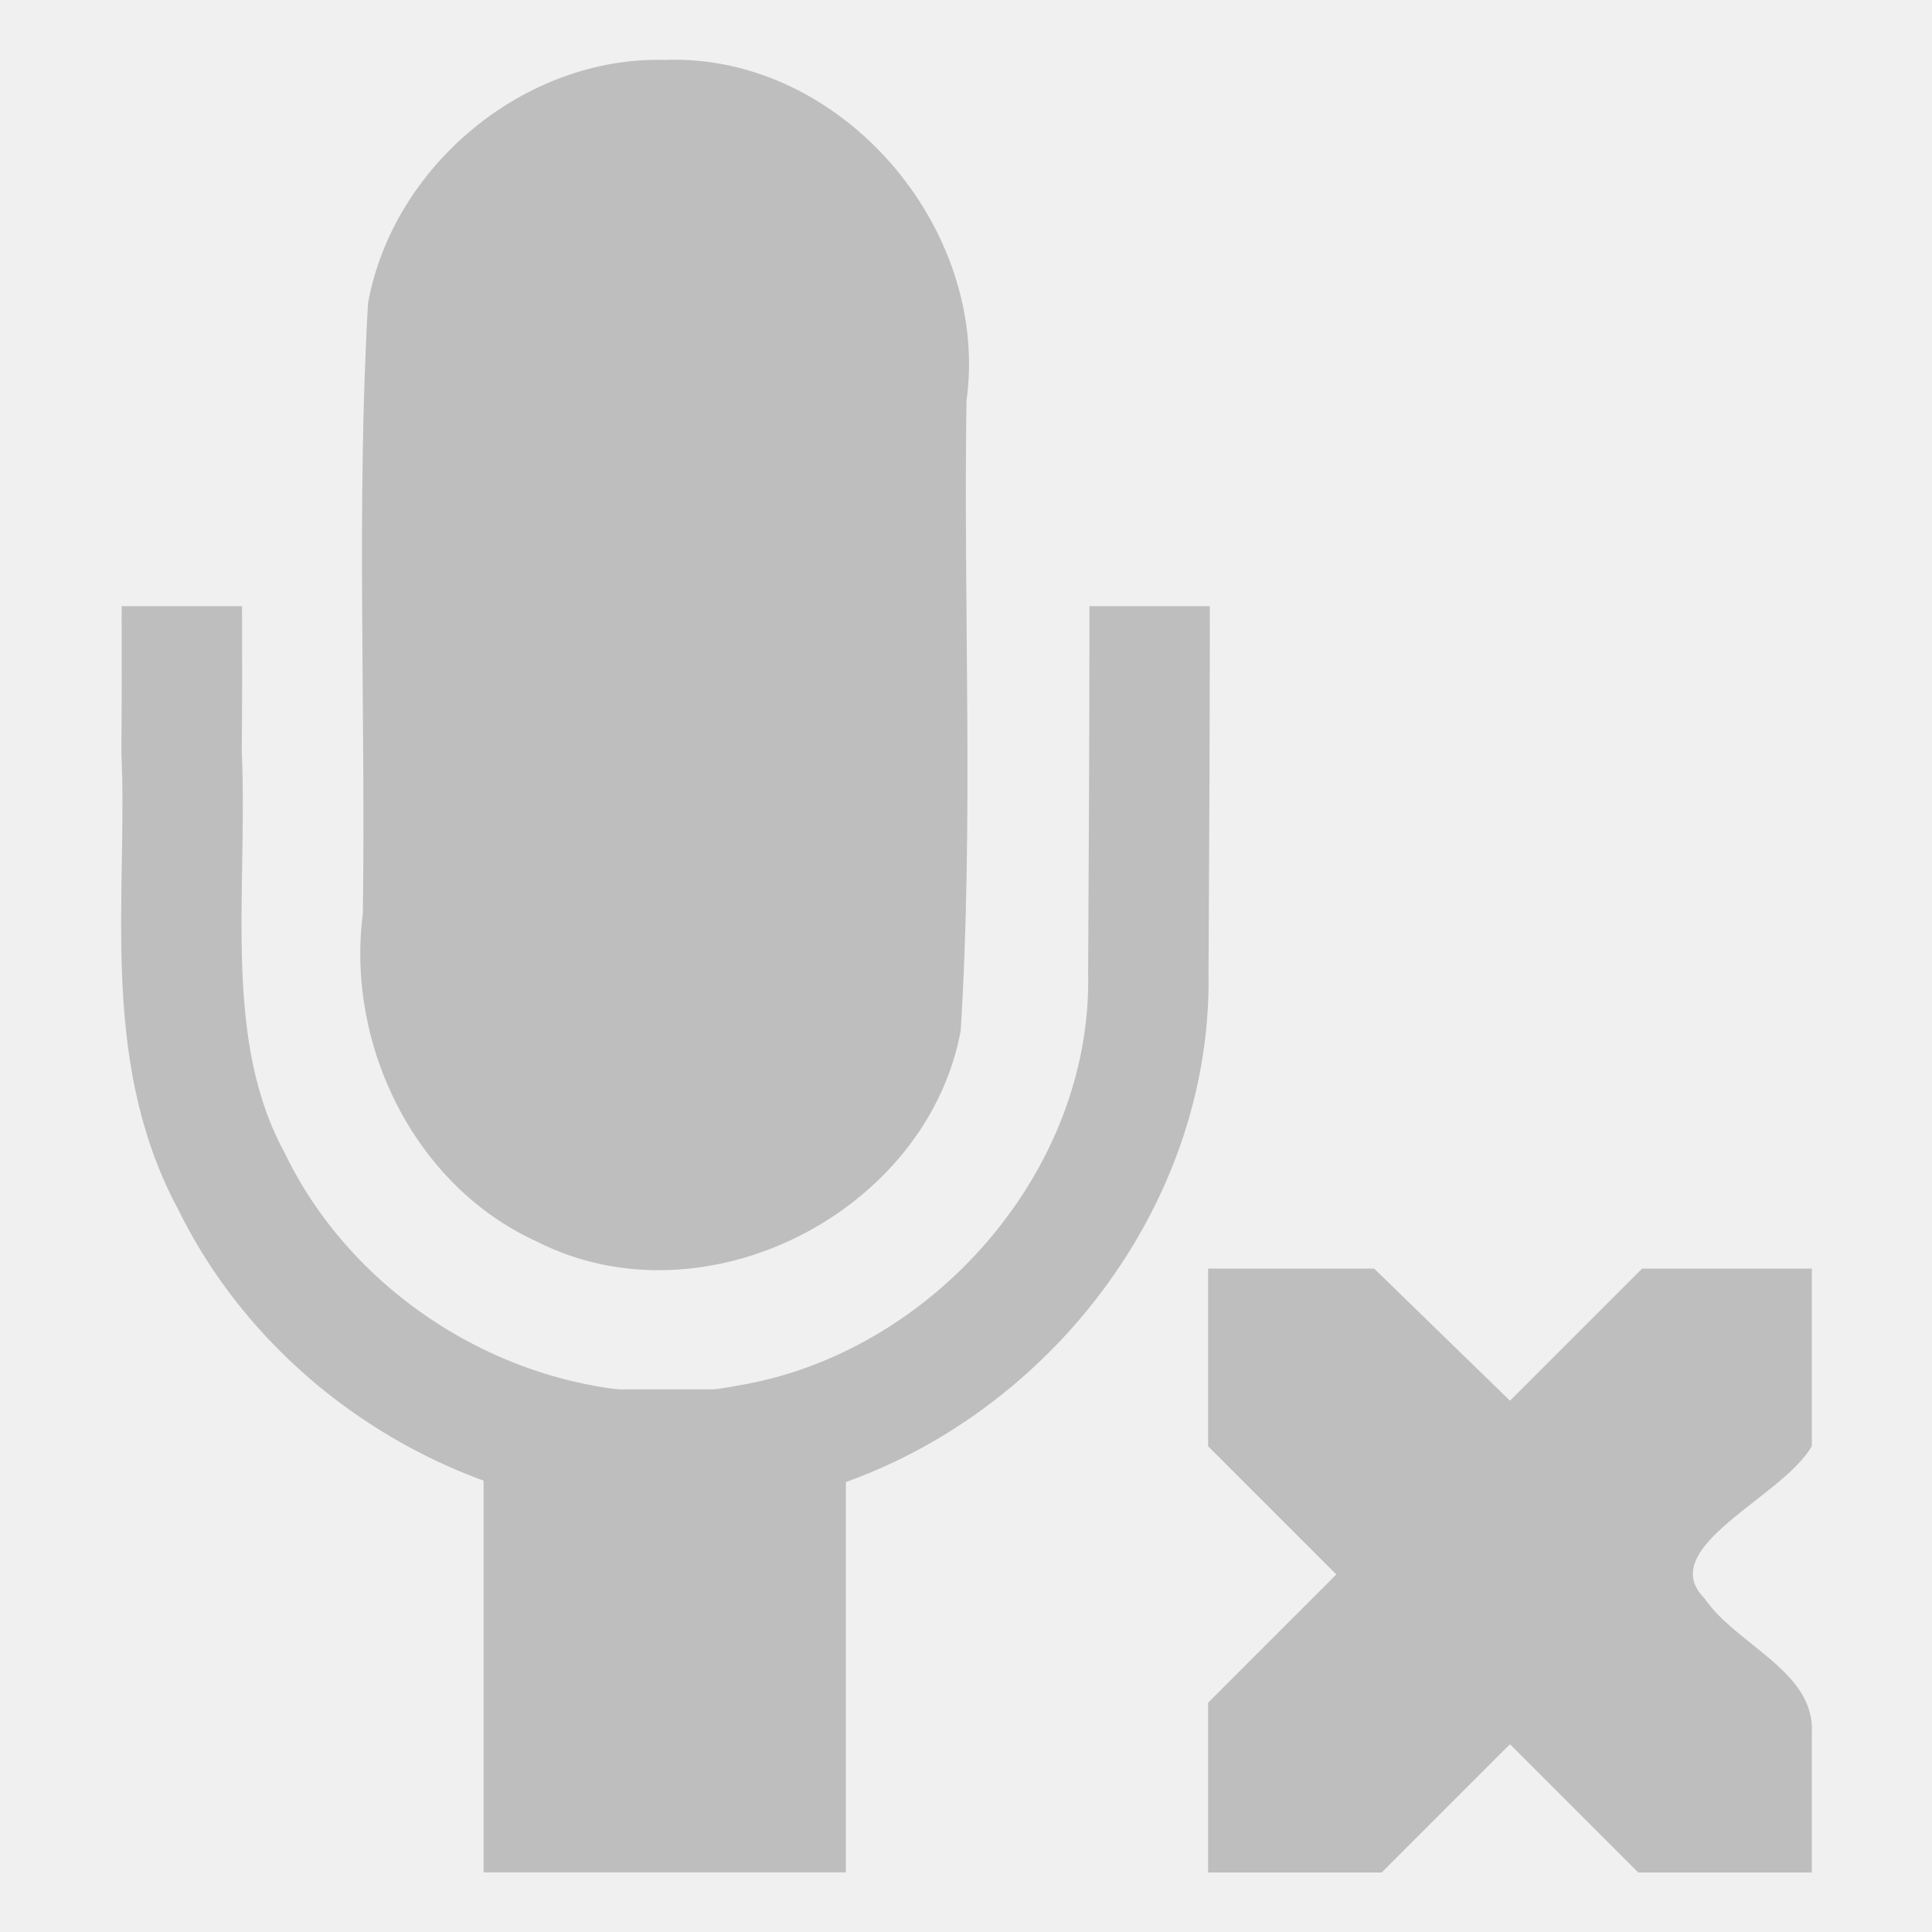
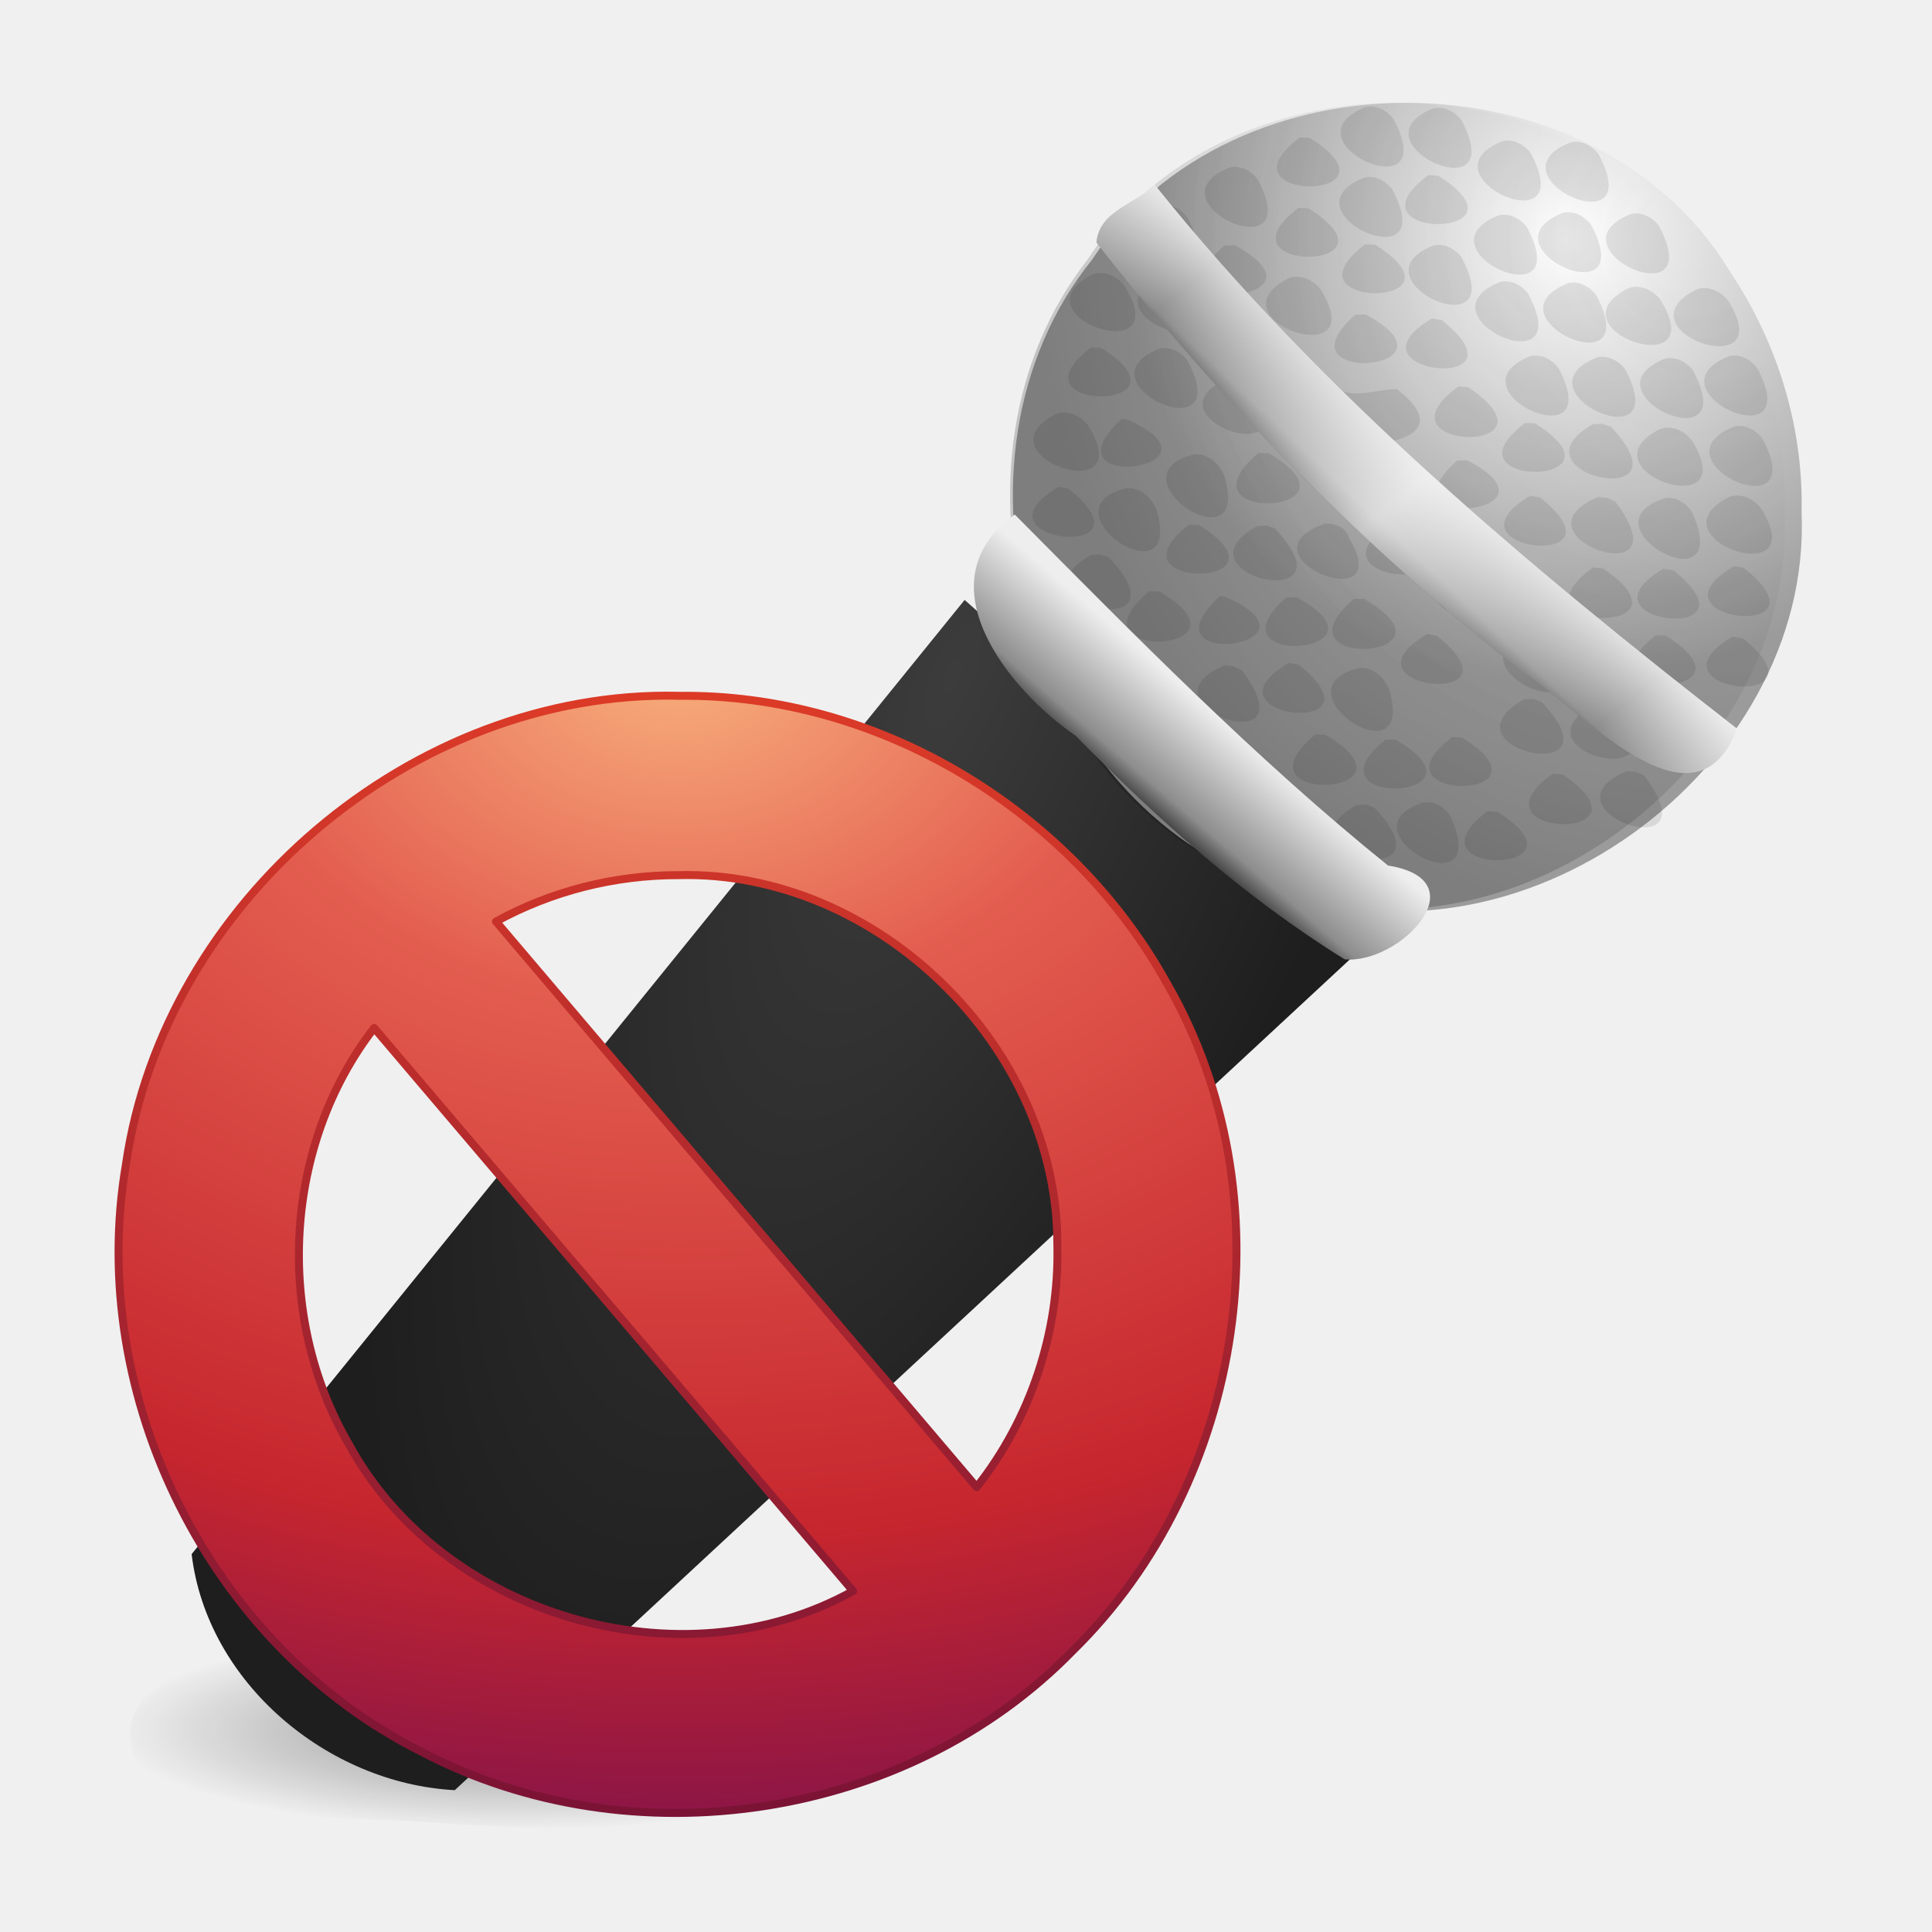
- <svg xmlns="http://www.w3.org/2000/svg" height="64" version="1.1" viewBox="0 0 16 16" width="64">
+ <svg xmlns="http://www.w3.org/2000/svg" xmlns:xlink="http://www.w3.org/1999/xlink" height="64" version="1.1" viewBox="0 0 48 48" width="64">
  <defs>
-     <clipPath id="a">
-       <rect color="#bebebe" fill="none" height="11" stroke="#fff" stroke-linecap="round" stroke-linejoin="round" stroke-width="2" width="14" x="21" y="281" />
-     </clipPath>
+     <linearGradient id="a">
+       <stop offset="0" stop-color="#1e1e1e" />
+       <stop offset="0.266" stop-color="#8d8d8d" />
+       <stop offset="1" stop-color="#eee" />
+     </linearGradient>
+     <radialGradient cx="25" cy="45" gradientTransform="matrix(.5 0 0 .125 .26145 37.352)" gradientUnits="userSpaceOnUse" id="l" r="20">
+       <stop offset="0" />
+       <stop offset="1" stop-opacity="0" />
+     </radialGradient>
+     <linearGradient gradientTransform="matrix(1.0726 0 0 1.0995 -.49246 -8.1431)" gradientUnits="userSpaceOnUse" id="i" x1="26.546" x2="28.415" xlink:href="#a" y1="25.605" y2="23.377" />
+     <radialGradient cx="22.68" cy="15.931" gradientTransform="matrix(-.62443 1.494 -.56278 -.25924 46.789 -12.947)" gradientUnits="userSpaceOnUse" id="m" r="17.407">
+       <stop offset="0" stop-color="#3c3c3c" />
+       <stop offset="1" stop-color="#1e1e1e" />
+     </radialGradient>
+     <linearGradient gradientTransform="matrix(.97777 .018633 -.017612 1.0023 2.0992 -5.9674)" gradientUnits="userSpaceOnUse" id="j" spreadMethod="reflect" x1="34.204" x2="39" y1="17.334" y2="23.119">
+       <stop offset="0" stop-color="#fff" />
+       <stop offset="1" stop-color="#fff" stop-opacity="0" />
+     </linearGradient>
+     <linearGradient gradientTransform="matrix(.97777 .018633 -.017612 1.0023 2.0992 -5.9674)" gradientUnits="userSpaceOnUse" id="k" x1="32.303" x2="34.59" xlink:href="#a" y1="18.646" y2="16.081" />
+     <radialGradient cx="31.002" cy="20.938" gradientTransform="matrix(17.957 .3422 -.3286 18.7 -507.74 -396.12)" gradientUnits="userSpaceOnUse" id="o" r="0.914">
+       <stop offset="0" stop-color="#fff" stop-opacity="0" />
+       <stop offset="0.771" stop-opacity="0.498" />
+       <stop offset="1" />
+     </radialGradient>
+     <radialGradient cx="37.972" cy="11.218" gradientTransform="matrix(1.0812 .020604 -.019475 1.1083 -1.8964 -7.2701)" gradientUnits="userSpaceOnUse" id="p" r="10.024">
+       <stop offset="0" stop-color="#fff" />
+       <stop offset="1" stop-color="#9b9b9b" />
+     </radialGradient>
+     <radialGradient cx="23.896" cy="3.99" gradientTransform="matrix(0 1.6287 -2.1498 0 25.422 -22.682)" gradientUnits="userSpaceOnUse" id="q" r="20.397">
+       <stop offset="0" stop-color="#f8b17e" />
+       <stop offset="0.262" stop-color="#e35d4f" />
+       <stop offset="0.661" stop-color="#c6262e" />
+       <stop offset="1" stop-color="#690b54" />
+     </radialGradient>
+     <linearGradient gradientTransform="matrix(.68242 0 0 .68242 .46505 14.791)" gradientUnits="userSpaceOnUse" id="n" x1="18.379" x2="18.379" y1="44.98" y2="3.082">
+       <stop offset="0" stop-color="#791235" />
+       <stop offset="1" stop-color="#dd3b27" />
+     </linearGradient>
  </defs>
-   <path color="#bebebe" d="m10.005 10.506h1.375l1.125 1.094 1.094-1.094h1.406v1.469c-0.234 0.421-1.309 0.841-0.889 1.262 0.261 0.385 0.914 0.604 0.889 1.11v1.16h-1.438l-1.062-1.062-1.062 1.062h-1.438v-1.406l1.062-1.062-1.062-1.062v-1.469z" fill="#bebebe" />
-   <path color="#bebebe" d="m5.505 0.496c1.459-0.055 2.698 1.393 2.499 2.824-0.026 1.738 0.06 3.483-0.048 5.217-0.282 1.51-2.127 2.445-3.506 1.747-1.017-0.46-1.586-1.629-1.445-2.718 0.024-1.685-0.054-3.376 0.043-5.057 0.208-1.137 1.295-2.042 2.456-2.013z" fill="#bebebe" />
-   <path clip-path="url(#a)" color="#bebebe" d="m27.969 274.13c2.139-0.064 4.117 1.88 4.019 4.034 0.022 1.958 0.014 3.916 3e-3 5.874 0.036 1.894-1.489 3.606-3.335 3.911-1.716 0.325-3.54-0.625-4.304-2.186-0.596-1.094-0.362-2.369-0.416-3.559 0.015-1.538-0.032-3.08 0.036-4.616 0.247-1.924 2.047-3.512 3.996-3.457z" fill="none" stroke="#bebebe" stroke-width="1.003" transform="matrix(.99397 0 0 1 -22.288 -275.98)" />
-   <path color="#bebebe" d="m4.005 11.506h3v4h-3v-4z" fill="#bebebe" />
+   <path d="m22.761 42.977c-3.06 2.999-7.667 2.501-11.585 2.341-2.598-0.25-5.571 0.083-7.783-1.532-1.033-2.464 3.193-2.687 4.854-3.148 3.009-0.327 6.061-0.048 9.058 0.156 1.897 0.392 4.387 0.197 5.456 2.183z" fill="url(#l)" opacity="0.4" stroke-width="0.645" />
+   <path d="m23.966 14.905c-6.402 7.902-12.803 15.805-19.205 23.707 0.382 3.198 3.382 5.698 6.538 5.864 7.491-6.953 14.983-13.906 22.474-20.859-3.269-2.904-6.538-5.808-9.807-8.712z" fill="url(#m)" fill-rule="evenodd" />
+   <path d="m44.76 12.724c0.275 6.431-7.135 11.801-13.134 9.287-6.08-2.041-8.497-10.567-4.5-15.552 3.512-5.321 12.562-5.185 15.861 0.299 1.173 1.749 1.822 3.856 1.772 5.966z" fill="url(#p)" />
+   <path d="m33.918 2.664c-2.098 0.842 1.977 2.683 0.702 0.291-0.158-0.21-0.433-0.36-0.702-0.291zm1.688 0.031c-2.098 0.842 1.977 2.683 0.702 0.291-0.158-0.21-0.433-0.36-0.702-0.291zm-3.312 0.719c-2.175 1.635 2.768 1.604 0.246 0.011-0.082-0.004-0.164-0.007-0.246-0.011zm5.031 0.094c-2.098 0.842 1.977 2.683 0.702 0.291-0.158-0.21-0.433-0.36-0.702-0.291zm1.688 0.031c-2.098 0.842 1.977 2.683 0.702 0.291-0.158-0.21-0.433-0.36-0.702-0.291zm-8.469 0.625c-2.098 0.842 1.977 2.683 0.702 0.291-0.158-0.21-0.433-0.36-0.702-0.291zm4.938 0.188c-2.175 1.635 2.768 1.604 0.246 0.011-0.082-0.004-0.164-0.007-0.246-0.011zm-1.594 0.062c-2.098 0.842 1.977 2.683 0.702 0.291-0.158-0.21-0.433-0.36-0.702-0.291zm-5.094 0.688c-2.098 0.842 1.977 2.683 0.702 0.291-0.158-0.21-0.433-0.36-0.702-0.291zm3.469 0.062c-2.175 1.635 2.768 1.604 0.246 0.011-0.082-0.004-0.164-0.007-0.246-0.011zm6.562 0.125c-2.098 0.842 1.977 2.683 0.702 0.291-0.158-0.21-0.433-0.36-0.702-0.291zm1.688 0.031c-2.098 0.842 1.977 2.683 0.702 0.291-0.158-0.21-0.433-0.36-0.702-0.291zm-3.281 0.031c-2.098 0.842 1.977 2.683 0.702 0.291-0.158-0.21-0.433-0.36-0.702-0.291zm-3.312 0.719c-2.175 1.635 2.768 1.604 0.246 0.011-0.082-0.004-0.164-0.007-0.246-0.011zm-3.5 0.031c-2.049 1.795 2.871 1.402 0.254-0.009-0.085 0.003-0.17 0.006-0.254 0.009zm5.188 0c-2.098 0.842 1.977 2.683 0.702 0.291-0.158-0.21-0.433-0.36-0.702-0.291zm-8.469 0.719c-2.002 1.018 2.102 2.423 0.811 0.303-0.174-0.249-0.51-0.419-0.811-0.303zm1.688 0.031c-2.002 1.018 2.102 2.423 0.811 0.303-0.174-0.249-0.51-0.419-0.811-0.303zm3.188 0.062c-2.002 1.018 2.102 2.423 0.811 0.303-0.174-0.249-0.51-0.419-0.811-0.303zm5.25 0.094c-2.098 0.842 1.977 2.683 0.702 0.291-0.158-0.21-0.433-0.36-0.702-0.291zm1.688 0.031c-2.098 0.842 1.977 2.683 0.702 0.291-0.158-0.21-0.433-0.36-0.702-0.291zm1.5 0.125c-2.002 1.018 2.102 2.423 0.811 0.303-0.174-0.249-0.51-0.419-0.811-0.303zm1.688 0.031c-2.002 1.018 2.102 2.423 0.811 0.303-0.174-0.249-0.51-0.419-0.811-0.303zm-8.469 0.625c-2.049 1.795 2.871 1.402 0.254-0.009-0.085 0.003-0.17 0.006-0.254 0.009zm1.906 0.094c-2.332 1.373 2.567 1.895 0.241 0.04-0.08-0.013-0.161-0.026-0.241-0.04zm-8.469 0.719c-2.175 1.635 2.768 1.604 0.246 0.011-0.082-0.004-0.164-0.007-0.246-0.011zm1.688 0.031c-2.098 0.842 1.977 2.683 0.702 0.291-0.158-0.21-0.433-0.36-0.702-0.291zm9.219 0.188c-2.098 0.842 1.977 2.683 0.702 0.291-0.158-0.21-0.433-0.36-0.702-0.291zm4.938 0c-2.098 0.842 1.977 2.683 0.702 0.291-0.158-0.21-0.433-0.36-0.702-0.291zm-3.281 0.031c-2.098 0.842 1.977 2.683 0.702 0.291-0.158-0.21-0.433-0.36-0.702-0.291zm1.688 0.031c-2.098 0.842 1.977 2.683 0.702 0.291-0.158-0.21-0.433-0.36-0.702-0.291zm-10.812 0.469c-2.308 0.967 2.243 2.536 0.428 0.117l-0.202-0.097zm2.5 0.156c-2.189 1.919 4.1 1.96 1.651 0.13-0.557-0.002-1.165 0.314-1.651-0.13zm3.188 0.062c-2.234 1.612 2.745 1.732 0.248 0.023-0.083-0.008-0.166-0.016-0.248-0.023zm-10 0.688c-2.002 1.018 2.102 2.423 0.811 0.303-0.174-0.249-0.51-0.419-0.811-0.303zm1.625 0.125c-2.044 1.899 2.913 1.218 0.116-1e-3zm10.031 0.094c-2.175 1.635 2.768 1.604 0.246 0.011-0.082-4e-3 -0.164-7e-3 -0.246-0.011zm1.688 0.031c-2.189 1.231 2.517 2.264 0.437 0.061l-0.212-0.071zm3.5 0.062c-2.098 0.842 1.977 2.683 0.702 0.291-0.158-0.21-0.433-0.36-0.702-0.291zm-1.844 0.062c-2.002 1.018 2.102 2.423 0.811 0.303-0.174-0.249-0.51-0.419-0.811-0.303zm-9.969 0.594c-2.146 1.79 2.86 1.535 0.253 4e-3 -0.084-1e-3 -0.168-3e-3 -0.253-4e-3zm-1.594 0.031c-2.16 0.53 1.442 2.888 0.747 0.546-0.111-0.304-0.404-0.575-0.747-0.546zm6.531 0.156c-2.039 1.797 2.864 1.347 0.24-0.01-0.08 3e-3 -0.16 7e-3 -0.24 0.01zm-9.906 0.656c-2.332 1.373 2.567 1.895 0.241 0.04-0.08-0.013-0.161-0.026-0.241-0.04zm1.688 0.031c-2.16 0.53 1.442 2.888 0.747 0.546-0.111-0.304-0.404-0.575-0.747-0.546zm10.031 0.188c-2.332 1.373 2.567 1.895 0.241 0.04-0.08-0.013-0.161-0.026-0.241-0.04zm1.688 0.031c-2.308 0.967 2.243 2.536 0.428 0.117l-0.202-0.097zm3.25 0c-2.002 1.018 2.102 2.423 0.811 0.303-0.174-0.249-0.51-0.419-0.811-0.303zm-1.594 0.031c-2.151 0.682 1.785 2.813 0.673 0.338-0.142-0.218-0.402-0.386-0.673-0.338zm-8.438 0.625c-2.27 0.804 1.844 2.447 0.591 0.358-0.064-0.271-0.354-0.351-0.591-0.358zm-3.375 0.031c-2.175 1.635 2.768 1.604 0.246 0.011-0.082-4e-3 -0.164-7e-3 -0.246-0.011zm5.031 0c-2.332 1.373 2.567 1.895 0.241 0.04-0.077-0.016-0.164-0.024-0.241-0.04zm-3.344 0.031c-2.189 1.231 2.517 2.264 0.437 0.061l-0.212-0.071zm-4.125 0.719c-2.189 1.231 2.517 2.264 0.437 0.061l-0.212-0.071zm9.125 0.25c-2.189 1.231 2.517 2.264 0.437 0.061l-0.212-0.071zm6.844 0.031c-2.332 1.373 2.567 1.895 0.241 0.04-0.08-0.013-0.161-0.026-0.241-0.04zm-3.5 0.031c-2.234 1.611 2.745 1.732 0.248 0.024-0.081-0.01-0.169-0.013-0.248-0.024zm1.75 0.031c-2.332 1.373 2.567 1.895 0.241 0.04-0.08-0.013-0.161-0.026-0.241-0.04zm-12.781 0.562c-2.146 1.79 2.86 1.533 0.253 4e-3 -0.084-1e-3 -0.169-3e-3 -0.253-4e-3zm1.75 0.125c-2.044 1.899 2.913 1.218 0.116-1e-3zm1.656 0.031c-2.049 1.795 2.871 1.402 0.254-9e-3 -0.085 3e-3 -0.17 6e-3 -0.254 9e-3zm1.688 0.031c-2.12 1.788 2.859 1.527 0.254 3e-3 -0.085-8.6e-4 -0.169-2e-3 -0.254-3e-3zm4.312 0.844c-2.098 0.842 1.977 2.683 0.702 0.291-0.158-0.21-0.433-0.36-0.702-0.291zm-2.5 0.031c-2.332 1.373 2.567 1.895 0.241 0.04-0.08-0.013-0.161-0.026-0.241-0.04zm5.688 0.031c-2.175 1.635 2.768 1.604 0.246 0.011-0.081-4e-3 -0.165-6e-3 -0.246-0.011zm1.906 0.031c-2.332 1.373 2.567 1.895 0.241 0.04-0.08-0.013-0.161-0.026-0.241-0.04zm-11.031 0.656c-2.332 1.373 2.567 1.895 0.241 0.04-0.08-0.013-0.161-0.026-0.241-0.04zm-1.594 0.062c-2.308 0.967 2.243 2.536 0.428 0.117l-0.202-0.097zm3.344 0.062c-2.16 0.53 1.442 2.888 0.747 0.546-0.111-0.304-0.404-0.575-0.747-0.546zm4.094 0.781c-2.189 1.231 2.517 2.264 0.437 0.061l-0.212-0.071zm1.75 0.125c-2.189 1.231 2.517 2.264 0.437 0.061l-0.212-0.071zm1.656 0.031c-2.098 0.842 1.977 2.683 0.702 0.291-0.158-0.21-0.433-0.36-0.702-0.291zm-8.594 0.719c-2.146 1.79 2.86 1.533 0.253 4e-3 -0.084-1e-3 -0.169-3e-3 -0.253-4e-3zm3.406 0.062c-2.175 1.635 2.768 1.604 0.246 0.011-0.082-4e-3 -0.164-7e-3 -0.246-0.011zm-1.656 0.062c-2.123 1.718 2.821 1.516 0.253 1e-3 -0.084-4.2e-4 -0.169-8.3e-4 -0.253-1e-3zm6 0.781c-2.308 0.967 2.243 2.536 0.428 0.117l-0.202-0.097zm-1.844 0.063c-2.234 1.612 2.745 1.732 0.248 0.024-0.083-8e-3 -0.166-0.016-0.248-0.024zm-3.219 0.719c-2.151 0.682 1.785 2.813 0.673 0.338-0.142-0.218-0.402-0.386-0.673-0.338zm-1.656 0.062c-2.189 1.231 2.517 2.264 0.437 0.061l-0.212-0.071zm3.25 0.156c-2.175 1.635 2.768 1.604 0.246 0.011-0.082-4e-3 -0.164-7e-3 -0.246-0.011z" opacity="0.1" />
+   <path d="m44.342 12.693c0.307 6.334-6.946 11.787-12.898 9.272-6.025-2.095-8.322-10.535-4.425-15.513 3.345-5.215 12.124-5.205 15.431 0.051 1.241 1.805 1.951 3.993 1.892 6.191z" fill="url(#o)" opacity="0.191" />
+   <path d="m28.688 4.59c4.147 5.173 9.26 9.457 14.469 13.515-1.077 2.807-3.923-0.528-5.359-1.436-3.953-3.08-7.476-6.694-10.557-10.642 0.062-0.791 0.979-0.959 1.447-1.437z" fill="url(#k)" fill-rule="evenodd" />
+   <path d="m28.688 4.59c4.147 5.173 9.26 9.457 14.469 13.515-1.077 2.807-3.923-0.528-5.359-1.436-3.953-3.08-7.476-6.694-10.557-10.642 0.062-0.791 0.979-0.959 1.447-1.437z" fill="url(#j)" fill-rule="evenodd" opacity="0.674" />
+   <path d="m33.406 23.834c1.372 0.13 3.372-1.965 1.078-2.33-3.306-2.668-6.282-5.71-9.272-8.72-2.321 1.668-0.166 4.349 1.511 5.495 2.028 2.073 4.21 4.023 6.683 5.555z" fill="url(#i)" fill-rule="evenodd" />
+   <path d="m16.844 17.286c-6.597-0.141-12.774 5.123-13.716 11.651-0.985 5.769 2.094 11.96 7.342 14.584 5.195 2.735 12.073 1.712 16.181-2.509 4.302-4.207 5.366-11.314 2.357-16.551-2.385-4.332-7.198-7.245-12.165-7.173zm0 4.457c4.929-0.136 9.44 4.245 9.426 9.184 0.053 2.158-0.664 4.328-2.005 6.021-3.981-4.684-7.962-9.369-11.942-14.053 1.378-0.757 2.95-1.154 4.521-1.152zm-7.549 3.796c3.967 4.663 7.933 9.327 11.9 13.99-4.271 2.375-10.213 0.628-12.539-3.668-1.837-3.166-1.61-7.417 0.639-10.321z" fill="url(#q)" stroke="url(#n)" stroke-linecap="round" stroke-linejoin="round" stroke-width="0.198" />
</svg>
